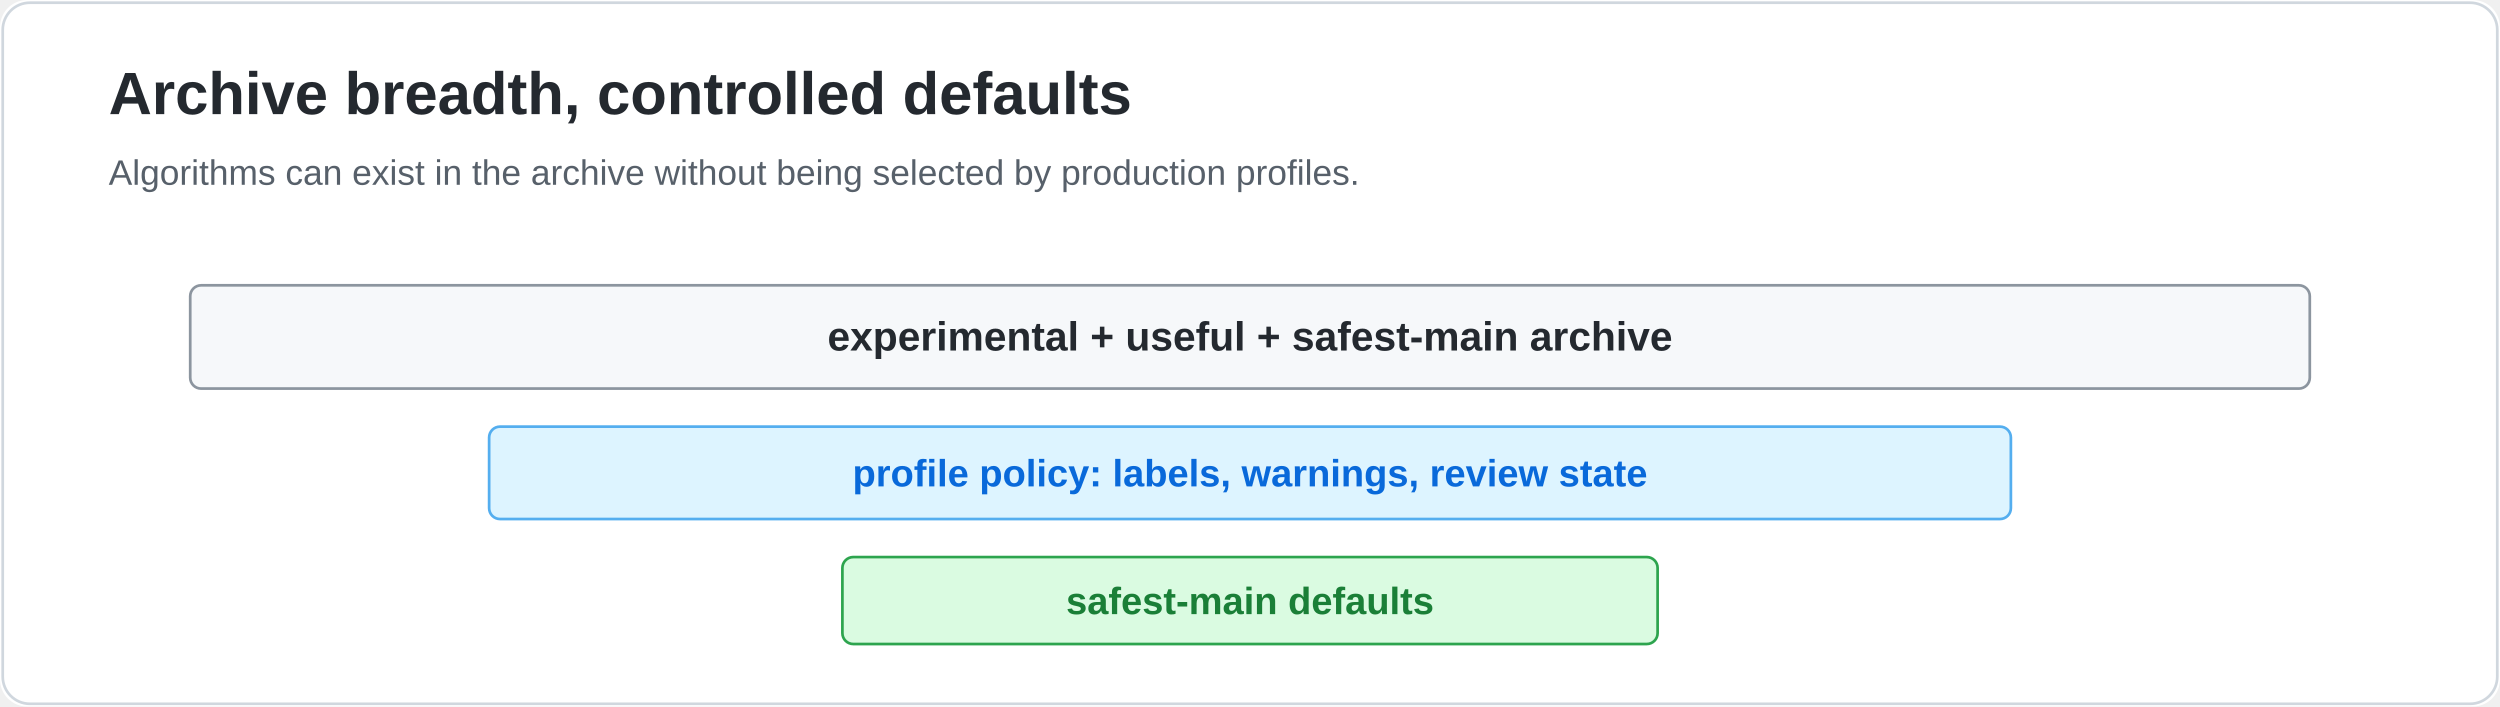
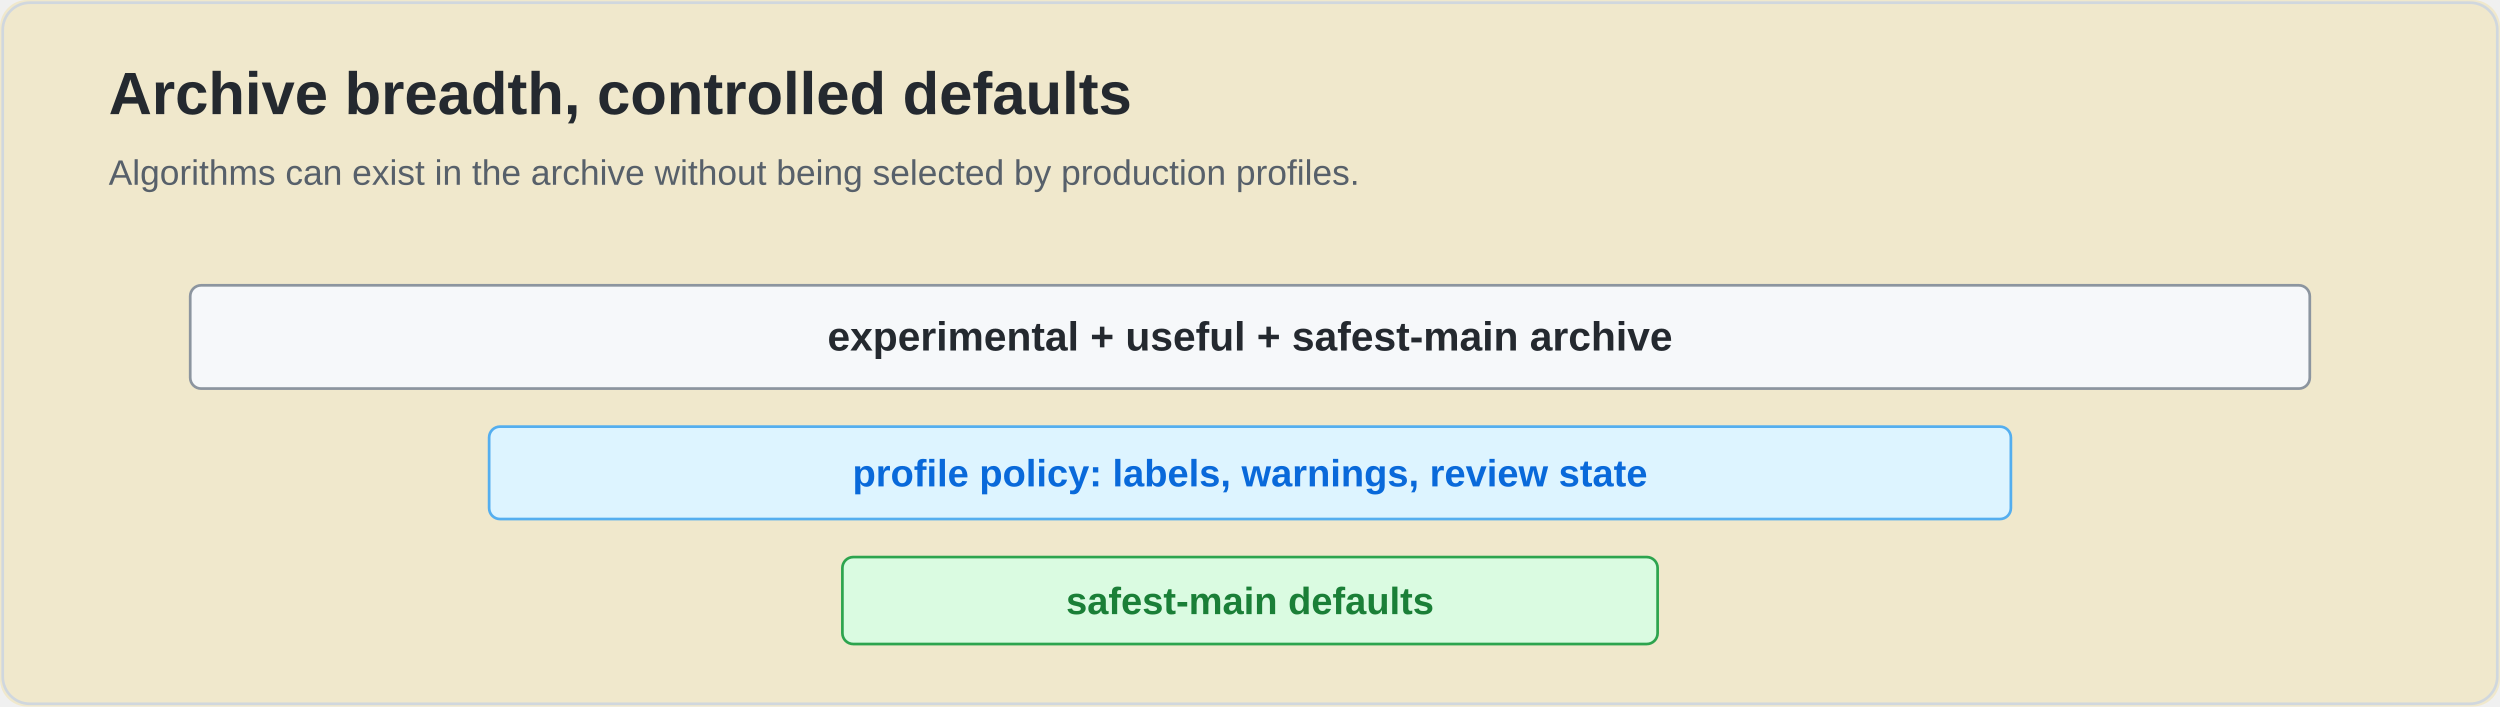
<svg xmlns="http://www.w3.org/2000/svg" width="920" height="260" viewBox="0 0 920 260" role="img" aria-label="Archive to safe-default profile funnel">
-   <rect width="920" height="260" rx="10" fill="#ffffff" />
+   <rect width="920" height="260" rx="10" fill="#f0e8cc" />
  <rect x="1" y="1" width="918" height="258" rx="10" fill="none" stroke="#d0d7de" />
  <text x="40" y="42" fill="#24292f" font-family="Segoe UI, Arial, sans-serif" font-size="22" font-weight="700">Archive breadth, controlled defaults</text>
  <text x="40" y="68" fill="#57606a" font-family="Segoe UI, Arial, sans-serif" font-size="13">Algorithms can exist in the archive without being selected by production profiles.</text>
  <g font-family="Segoe UI, Arial, sans-serif">
    <rect x="70" y="105" width="780" height="38" rx="4" fill="#f6f8fa" stroke="#8c959f" />
    <text x="460" y="129" text-anchor="middle" fill="#24292f" font-size="15" font-weight="600">experimental + useful + safest-main archive</text>
    <rect x="180" y="157" width="560" height="34" rx="4" fill="#ddf4ff" stroke="#54aeef" />
    <text x="460" y="179" text-anchor="middle" fill="#0969da" font-size="14" font-weight="600">profile policy: labels, warnings, review state</text>
    <rect x="310" y="205" width="300" height="32" rx="4" fill="#dafbe1" stroke="#2da44e" />
    <text x="460" y="226" text-anchor="middle" fill="#1a7f37" font-size="14" font-weight="700">safest-main defaults</text>
  </g>
</svg>
